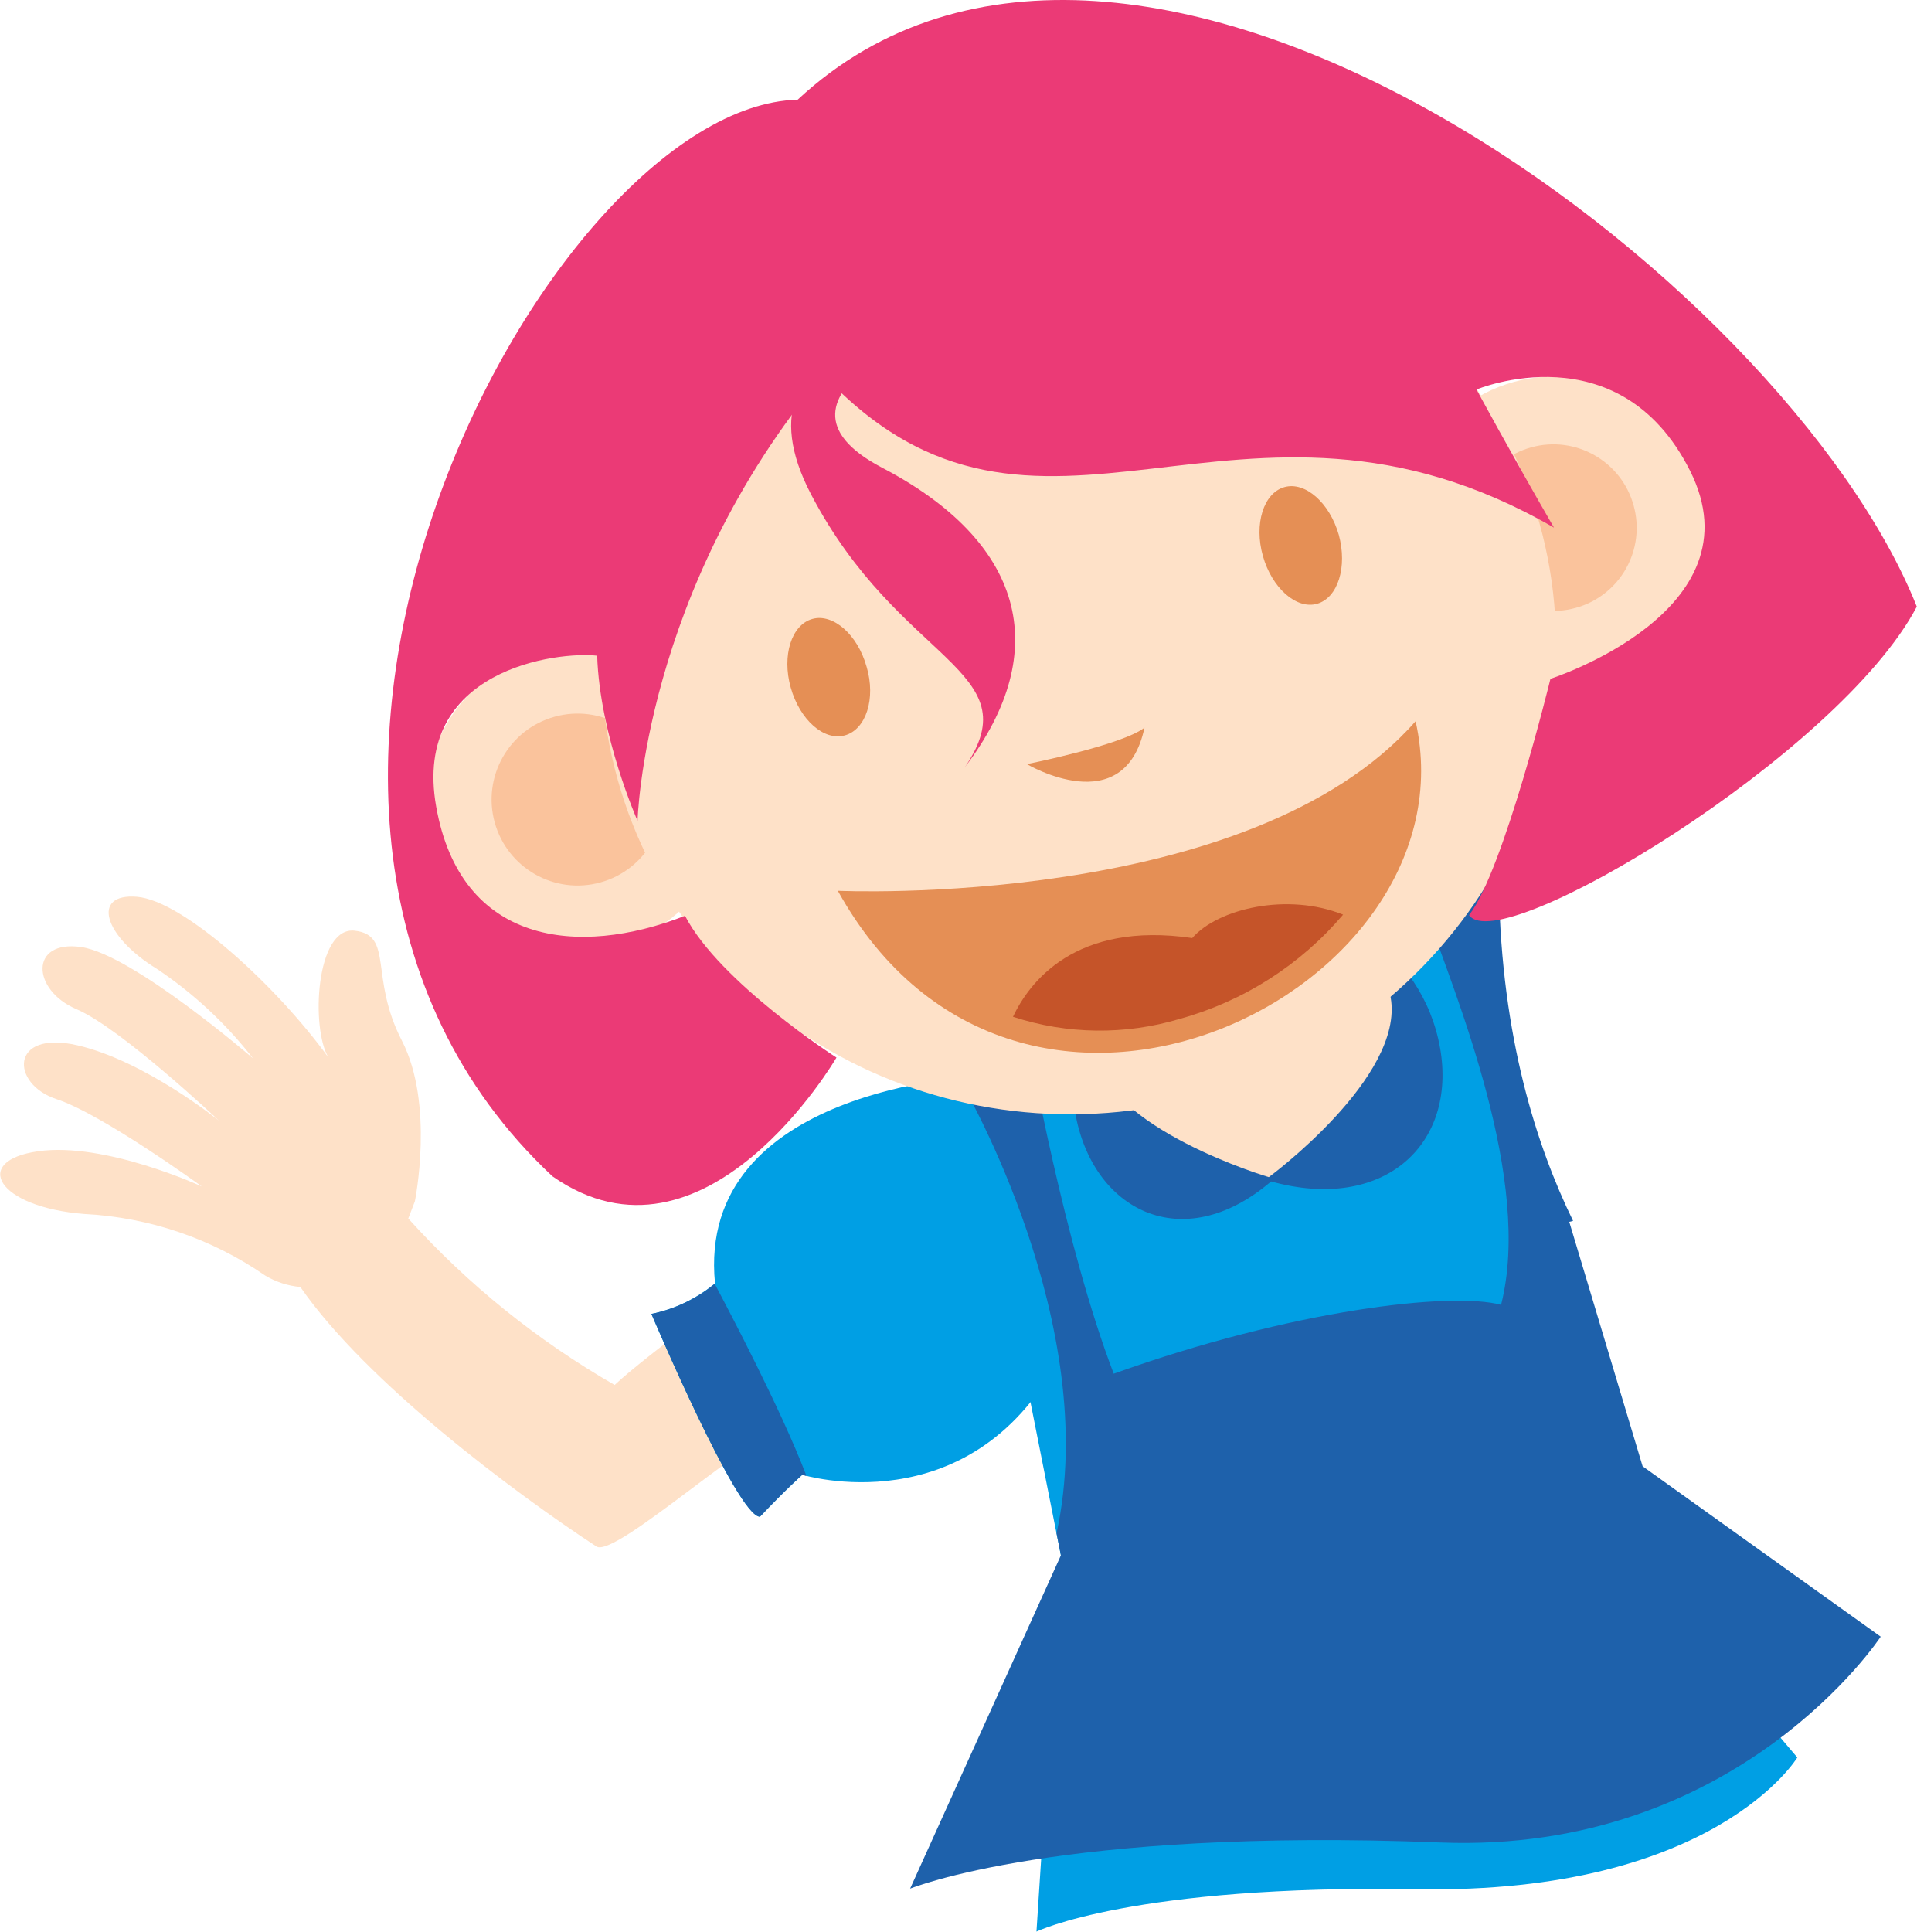
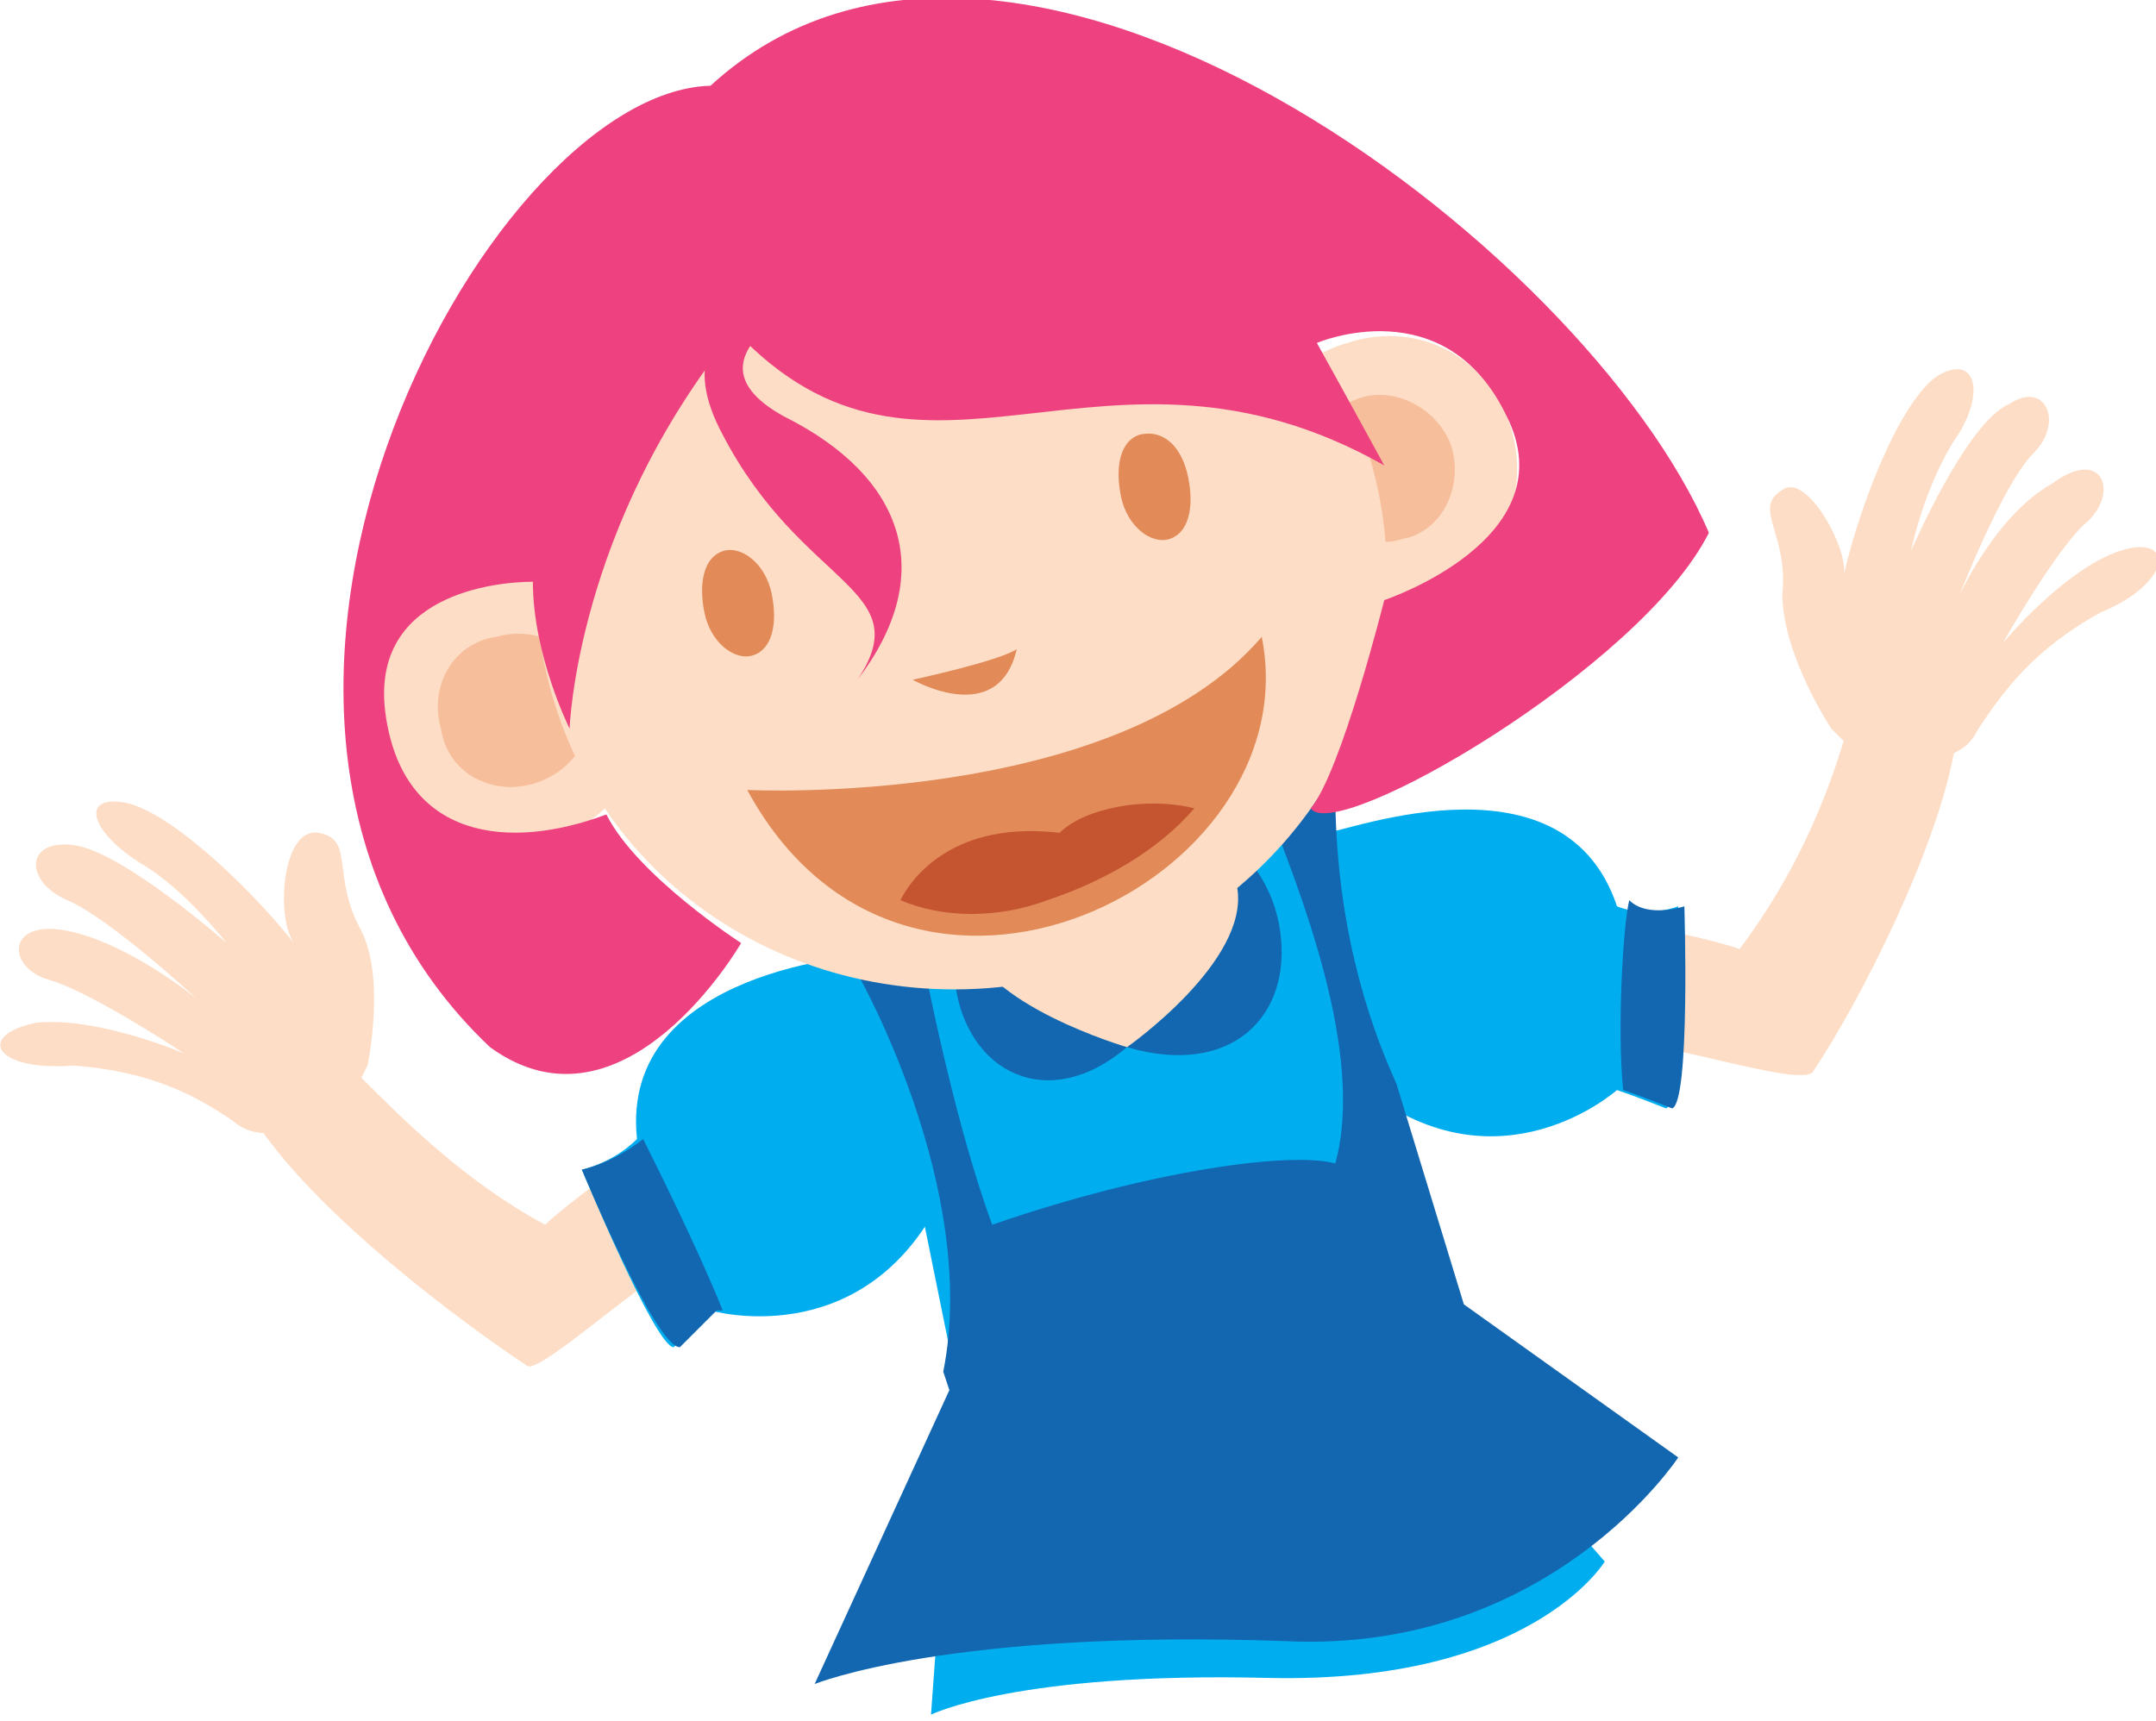
- <svg xmlns="http://www.w3.org/2000/svg" id="Layer_1" data-name="Layer 1" viewBox="0 0 200.71 202.27">
-   <defs>
-     <style>.cls-1{fill:#fee1c8;}.cls-2{fill:#009fe4;}.cls-3{fill:#1e61ab;}.cls-4{fill:#fac39c;}.cls-5{fill:#e58f55;}.cls-6{fill:#c55429;}.cls-7{fill:#eb3a76;}</style>
-   </defs>
-   <path class="cls-1" d="M4,120.53c7-1,17.14,3.69,17.14,3.69s-10.43-7.58-15.23-9.15S1,107.81,8.08,109.43s14.83,7.88,14.83,7.88S12.69,107.65,8,105.65s-4.92-7.27.49-6.5,18,11.65,18,11.65a43,43,0,0,0-10.07-9.37C10.83,98,9.53,93.5,14.34,93.89s14.54,9.21,20.07,16.85c-1.88-3-1.36-13.78,2.74-13.3s1.49,4.84,4.93,11.51,1.36,16.83,1.36,16.83l-.69,1.79A88.39,88.39,0,0,0,64.36,145c2.85-2.74,17.73-14,19.06-13.34-1.31,2.72,1,12.51-1.29,18.19-2-1.11-17.7,13.38-19.68,12.06-8.62-5.65-24.09-17.19-31-27.17a8.61,8.61,0,0,1-3.7-1.21,36.56,36.56,0,0,0-18.89-6.43C-.37,126.38-3,121.52,4,120.53" />
-   <path class="cls-2" d="M74.87,134.36a15.25,15.25,0,0,1-6.66,3.2s9,21.26,11.37,21.23c2.71-2.87,4.44-4.39,4.44-4.39s17.37,5.34,26.75-11.93l-8.45-29.78s-29.46,1.2-27.45,21.67" />
-   <path class="cls-2" d="M164.71,156.37,188.2,184s-8.63,14.33-39.8,13.79c-29.76-.49-39.87,4.44-39.87,4.44l2.55-39.42-10.53-53.06L127.65,99l26.55-4.87Z" />
-   <path class="cls-3" d="M164.32,127.92l.4-.1c-3.81-7.8-7.5-19.28-7.76-34.78a13.31,13.31,0,0,0-1.69-1c-.91.75-1.79,1.55-2.6,2.36l-3.49.64c3.38,9.52,11.31,28.57,8,41.57-5.24-1.41-21.92.53-40.56,7.21-5.18-13.5-8.81-34.1-8.81-34.1l-6.94,4s14.56,25,9.76,46.8l.46,2.31-15.79,34.9s15.69-6.41,55.53-4.83c31.16,1.23,46.1-21.55,46.1-21.55L172,153.51Z" />
-   <path class="cls-3" d="M150.79,109.69c1.8,10.18-5.94,17.26-17.69,14-9.3,7.94-18.76,3-20.52-7.23s5.29-20,15.83-21.85,20.58,4.88,22.38,15.1" />
-   <path class="cls-1" d="M145.62,104.43c1.47,8.34-12.76,18.81-12.76,18.81s-17-5-18.46-13.3a15.86,15.86,0,0,1,31.22-5.51" />
-   <path class="cls-1" d="M75.72,79.47a15.83,15.83,0,1,1-19.5-11,15.82,15.82,0,0,1,19.5,11" />
-   <path class="cls-1" d="M178,51a15.84,15.84,0,1,1-19.53-11A15.83,15.83,0,0,1,178,51" />
-   <path class="cls-4" d="M62.89,92.38a9,9,0,1,1,6.26-11.07,9,9,0,0,1-6.26,11.07" />
-   <path class="cls-4" d="M165,63.64a8.72,8.72,0,1,1,6.06-10.72A8.69,8.69,0,0,1,165,63.64" />
-   <path class="cls-1" d="M161.2,54.77c7.18,25.75-8.62,52.64-35.27,60s-54.08-7.41-61.26-33.17S73.33,29,100,21.6,154,29,161.2,54.77" />
-   <path class="cls-5" d="M107.53,80s10-2,12.31-3.82c-2.1,9.89-12.31,3.82-12.31,3.82" />
-   <path class="cls-5" d="M87.73,93.26s43.16,2,60.5-17.75c6.38,28.34-41.52,52-60.5,17.75" />
-   <path class="cls-6" d="M124.84,98.21c-12.31-1.8-17.1,4.7-18.77,8.24a29.21,29.21,0,0,0,17.47.22,34.49,34.49,0,0,0,17.1-10.91c-5.82-2.34-13.11-.64-15.8,2.45" />
-   <path class="cls-7" d="M66.76,85.94s.57-24.14,19.45-46.7c22.57,24.06,43.37-3.15,76.51,16-4.56-7.88-8.11-14.46-8.11-14.46s14.93-6.24,22.35,8.49-14.61,21.8-14.61,21.8-4.91,20.1-8.52,24.74c3.22,4.63,38.76-16.85,46.88-32.3C187,29.07,118.62-22.21,83.52,10.44c-26.34.64-66,74.93-25.68,112.71,16,11.19,29.75-12.43,29.75-12.43s-12.23-7.85-15.86-14.84c-11.24,4.39-23.51,3-26.06-11.44S58.45,68.18,62.53,68.65c.27,8.38,4.23,17.29,4.23,17.29" />
-   <path class="cls-5" d="M90.74,69.79c1,3.37-.07,6.59-2.27,7.2s-4.72-1.63-5.67-5,.09-6.58,2.26-7.19,4.74,1.63,5.68,5" />
-   <path class="cls-5" d="M140.19,56c.92,3.36-.1,6.59-2.27,7.21s-4.73-1.64-5.68-5,.07-6.59,2.25-7.21,4.74,1.64,5.7,5" />
-   <path class="cls-7" d="M100.37,33.38S75.64,34,84.93,51.76,108,70.05,101.05,80.3c9.38-12.33,6-23.66-8.66-31.32s8-15.6,8-15.6" />
-   <path class="cls-3" d="M68.21,137.56s9,21.26,11.37,21.23c2.71-2.87,4.43-4.39,4.43-4.39l.44.13c-2.64-6.94-8.17-17.4-9.61-20.12a15.2,15.2,0,0,1-6.63,3.15" />
+ <svg xmlns="http://www.w3.org/2000/svg" version="1.1" id="Layer_1" x="0px" y="0px" viewBox="0 0 35.2 28.1" style="enable-background:new 0 0 35.2 28.1;" xml:space="preserve">
+   <style type="text/css">
+ 	.st0{fill:#FDDDC5;}
+ 	.st1{fill:#00AEEF;}
+ 	.st2{fill:#1367B1;}
+ 	.st3{fill:#F6BE9A;}
+ 	.st4{fill:#E28B59;}
+ 	.st5{fill:#C55530;}
+ 	.st6{fill:#ED427F;}
+ </style>
+   <g>
+     <g>
+       <path class="st0" d="M34.6,9c-0.9,0.3-1.9,1.5-1.9,1.5s0.9-1.6,1.4-2c0.5-0.5,0.2-1.2-0.6-0.6C32.6,8.4,32,9.7,32,9.7    s0.7-1.8,1.2-2.3c0.5-0.5,0.2-1.2-0.4-0.8C32.1,6.9,31.2,9,31.2,9s0.2-1,0.7-1.8c0.5-0.7,0.4-1.4-0.2-1.1c-0.6,0.3-1.3,2-1.6,3.3    C30.2,9,29.5,7.7,29.1,8c-0.5,0.3,0.1,0.7,0,1.7c0,1,0.8,2.2,0.8,2.2l0.2,0.2c-0.3,1-0.8,2.2-1.7,3.4c-0.5-0.2-3-0.7-3.2-0.6    c0.3,0.3,0.6,1.6,1.2,2.2c0.2-0.3,3,0.7,3.2,0.4c0.8-1.2,2-3.6,2.3-5.2c0.2-0.1,0.3-0.2,0.4-0.4c0.4-0.6,0.9-1.3,2-1.9    C35.5,9.5,35.5,8.7,34.6,9z" />
+     </g>
+     <path class="st1" d="M26.4,14.8c0.5,0.2,1,0,1,0s0.1,3.2-0.2,3.3c-0.5-0.2-0.8-0.3-0.8-0.3s-1.9,1.7-4.1,0l-0.7-4.2   C21.7,13.7,25.5,12.1,26.4,14.8z" />
+     <path class="st2" d="M27.5,14.8c0,0,0.1,3.2-0.2,3.3c-0.5-0.2-0.8-0.3-0.8-0.3s0,0,0,0c-0.1-1,0-2.7,0.1-3.1   C26.9,15,27.5,14.8,27.5,14.8z" />
+     <g>
+       <path class="st0" d="M0.6,16.7c1-0.1,2.4,0.5,2.4,0.5S1.5,16.2,0.8,16c-0.7-0.2-0.7-1,0.3-0.8c1,0.2,2.1,1.1,2.1,1.1    s-1.4-1.3-2.1-1.6c-0.7-0.3-0.7-1,0.1-0.9c0.8,0.1,2.5,1.6,2.5,1.6S3,14.5,2.3,14.1c-0.8-0.5-1-1.1-0.3-1c0.7,0.1,2,1.3,2.8,2.3    c-0.3-0.4-0.2-1.9,0.4-1.8c0.6,0.1,0.2,0.7,0.7,1.6C6.3,16,6,17.4,6,17.4l-0.1,0.2c0.7,0.7,1.7,1.7,3,2.4c0.4-0.4,2.5-1.9,2.6-1.9    c-0.2,0.4,0.1,1.7-0.2,2.5c-0.3-0.2-2.5,1.9-2.7,1.7c-1.2-0.8-3.3-2.4-4.3-3.8c-0.2,0-0.4-0.1-0.5-0.2c-0.6-0.4-1.3-0.8-2.6-0.9    C-0.1,17.5-0.4,16.9,0.6,16.7z" />
+     </g>
+     <path class="st1" d="M10.4,18.6C10,19,9.5,19.1,9.5,19.1S10.7,22,11,22c0.4-0.4,0.6-0.6,0.6-0.6s2.4,0.7,3.7-1.7l-1.2-4.1   C14.2,15.6,10.1,15.8,10.4,18.6z" />
+     <path class="st1" d="M22.9,21.7l3.3,3.8c0,0-1.2,2-5.5,1.9c-4.1-0.1-5.5,0.6-5.5,0.6l0.4-5.5l-1.5-7.4l3.8-1.5l3.7-0.7L22.9,21.7z" />
+     <path class="st2" d="M22.8,17.7C22.8,17.7,22.8,17.7,22.8,17.7c-0.5-1.1-1-2.7-1-4.8c-0.1-0.1-0.2-0.1-0.2-0.1   c-0.1,0.1-0.2,0.2-0.4,0.3l-0.5,0.1c0.5,1.3,1.6,4,1.1,5.8c-0.7-0.2-3,0.1-5.6,1c-0.7-1.9-1.2-4.7-1.2-4.7l-1,0.6   c0,0,2,3.5,1.4,6.5l0.1,0.3l-2.2,4.8c0,0,2.2-0.9,7.7-0.7c4.3,0.2,6.4-3,6.4-3l-3.5-2.5L22.8,17.7z" />
+     <path class="st2" d="M20.9,15.2c0.2,1.4-0.8,2.4-2.5,1.9c-1.3,1.1-2.6,0.4-2.8-1c-0.2-1.4,0.7-2.8,2.2-3   C19.3,12.9,20.7,13.8,20.9,15.2z" />
+     <path class="st0" d="M20.2,14.5c0.2,1.2-1.8,2.6-1.8,2.6s-2.4-0.7-2.6-1.8c-0.2-1.2,0.6-2.3,1.8-2.5C18.9,12.6,20,13.3,20.2,14.5z" />
+     <g>
+       <g>
+         <path class="st0" d="M10.5,11c0.3,1.2-0.4,2.4-1.5,2.7c-1.2,0.3-2.4-0.4-2.7-1.5C5.9,11,6.6,9.8,7.8,9.5C9,9.2,10.2,9.9,10.5,11z     " />
+         <path class="st0" d="M24.7,7.1c0.3,1.2-0.4,2.4-1.5,2.7c-1.2,0.3-2.4-0.4-2.7-1.5c-0.3-1.2,0.4-2.4,1.5-2.7     C23.2,5.2,24.4,5.9,24.7,7.1z" />
+         <path class="st3" d="M8.7,12.8c-0.7,0.2-1.4-0.2-1.5-0.9c-0.2-0.7,0.2-1.4,0.9-1.5c0.7-0.2,1.4,0.2,1.5,0.9     C9.8,11.9,9.4,12.6,8.7,12.8L8.7,12.8z" />
+         <path class="st3" d="M22.9,8.8C22.3,9,21.6,8.6,21.4,8c-0.2-0.6,0.2-1.3,0.8-1.5c0.6-0.2,1.3,0.2,1.5,0.8     C23.9,8,23.5,8.7,22.9,8.8L22.9,8.8z" />
+         <path class="st0" d="M22.4,7.6c1,3.6-1.2,7.3-4.9,8.3c-3.7,1-7.5-1-8.5-4.6C8,7.8,10.2,4,13.9,3C17.6,2,21.4,4,22.4,7.6z" />
+         <path class="st4" d="M14.9,11.1c0,0,1.4-0.3,1.7-0.5C16.3,11.9,14.9,11.1,14.9,11.1z" />
+         <path class="st4" d="M12.2,12.9c0,0,6,0.3,8.4-2.5C21.4,14.4,14.8,17.7,12.2,12.9z" />
+         <path class="st5" d="M17.3,13.6c-1.7-0.2-2.4,0.7-2.6,1.1c0.7,0.3,1.6,0.3,2.4,0c0.9-0.3,1.8-0.8,2.4-1.5     C18.7,13,17.7,13.2,17.3,13.6z" />
+       </g>
+       <g>
+         <path class="st6" d="M9.3,11.9c0,0,0.1-3.3,2.7-6.5c3.1,3.3,6-0.4,10.6,2.2c-0.6-1.1-1.1-2-1.1-2s2.1-0.9,3.1,1.2c1,2-2,3-2,3     s-0.7,2.8-1.2,3.4c0.4,0.6,5.4-2.3,6.5-4.5C25.9,4,16.5-3.1,11.6,1.4C7.9,1.5,2.4,11.8,8,17.1c2.2,1.6,4.1-1.7,4.1-1.7     s-1.7-1.1-2.2-2.1c-1.6,0.6-3.3,0.4-3.6-1.6C6,9.7,8.1,9.5,8.7,9.5C8.7,10.7,9.3,11.9,9.3,11.9z" />
+       </g>
+       <path class="st4" d="M12.6,9.7c0.1,0.5,0,0.9-0.3,1c-0.3,0.1-0.7-0.2-0.8-0.7c-0.1-0.5,0-0.9,0.3-1C12.1,8.9,12.5,9.2,12.6,9.7z" />
+       <path class="st4" d="M19.4,7.8c0.1,0.5,0,0.9-0.3,1c-0.3,0.1-0.7-0.2-0.8-0.7c-0.1-0.5,0-0.9,0.3-1C19,7,19.3,7.3,19.4,7.8z" />
+       <g>
+         <path class="st6" d="M13.9,4.6c0,0-3.4,0.1-2.1,2.5c1.3,2.5,3.2,2.5,2.2,4c1.3-1.7,0.8-3.3-1.2-4.3C10.8,5.7,13.9,4.6,13.9,4.6z" />
+       </g>
+     </g>
+     <path class="st2" d="M9.5,19.1c0,0,1.2,2.9,1.6,2.9c0.4-0.4,0.6-0.6,0.6-0.6s0,0,0.1,0c-0.4-1-1.1-2.4-1.3-2.8   C10,19,9.5,19.1,9.5,19.1z" />
+   </g>
</svg>
